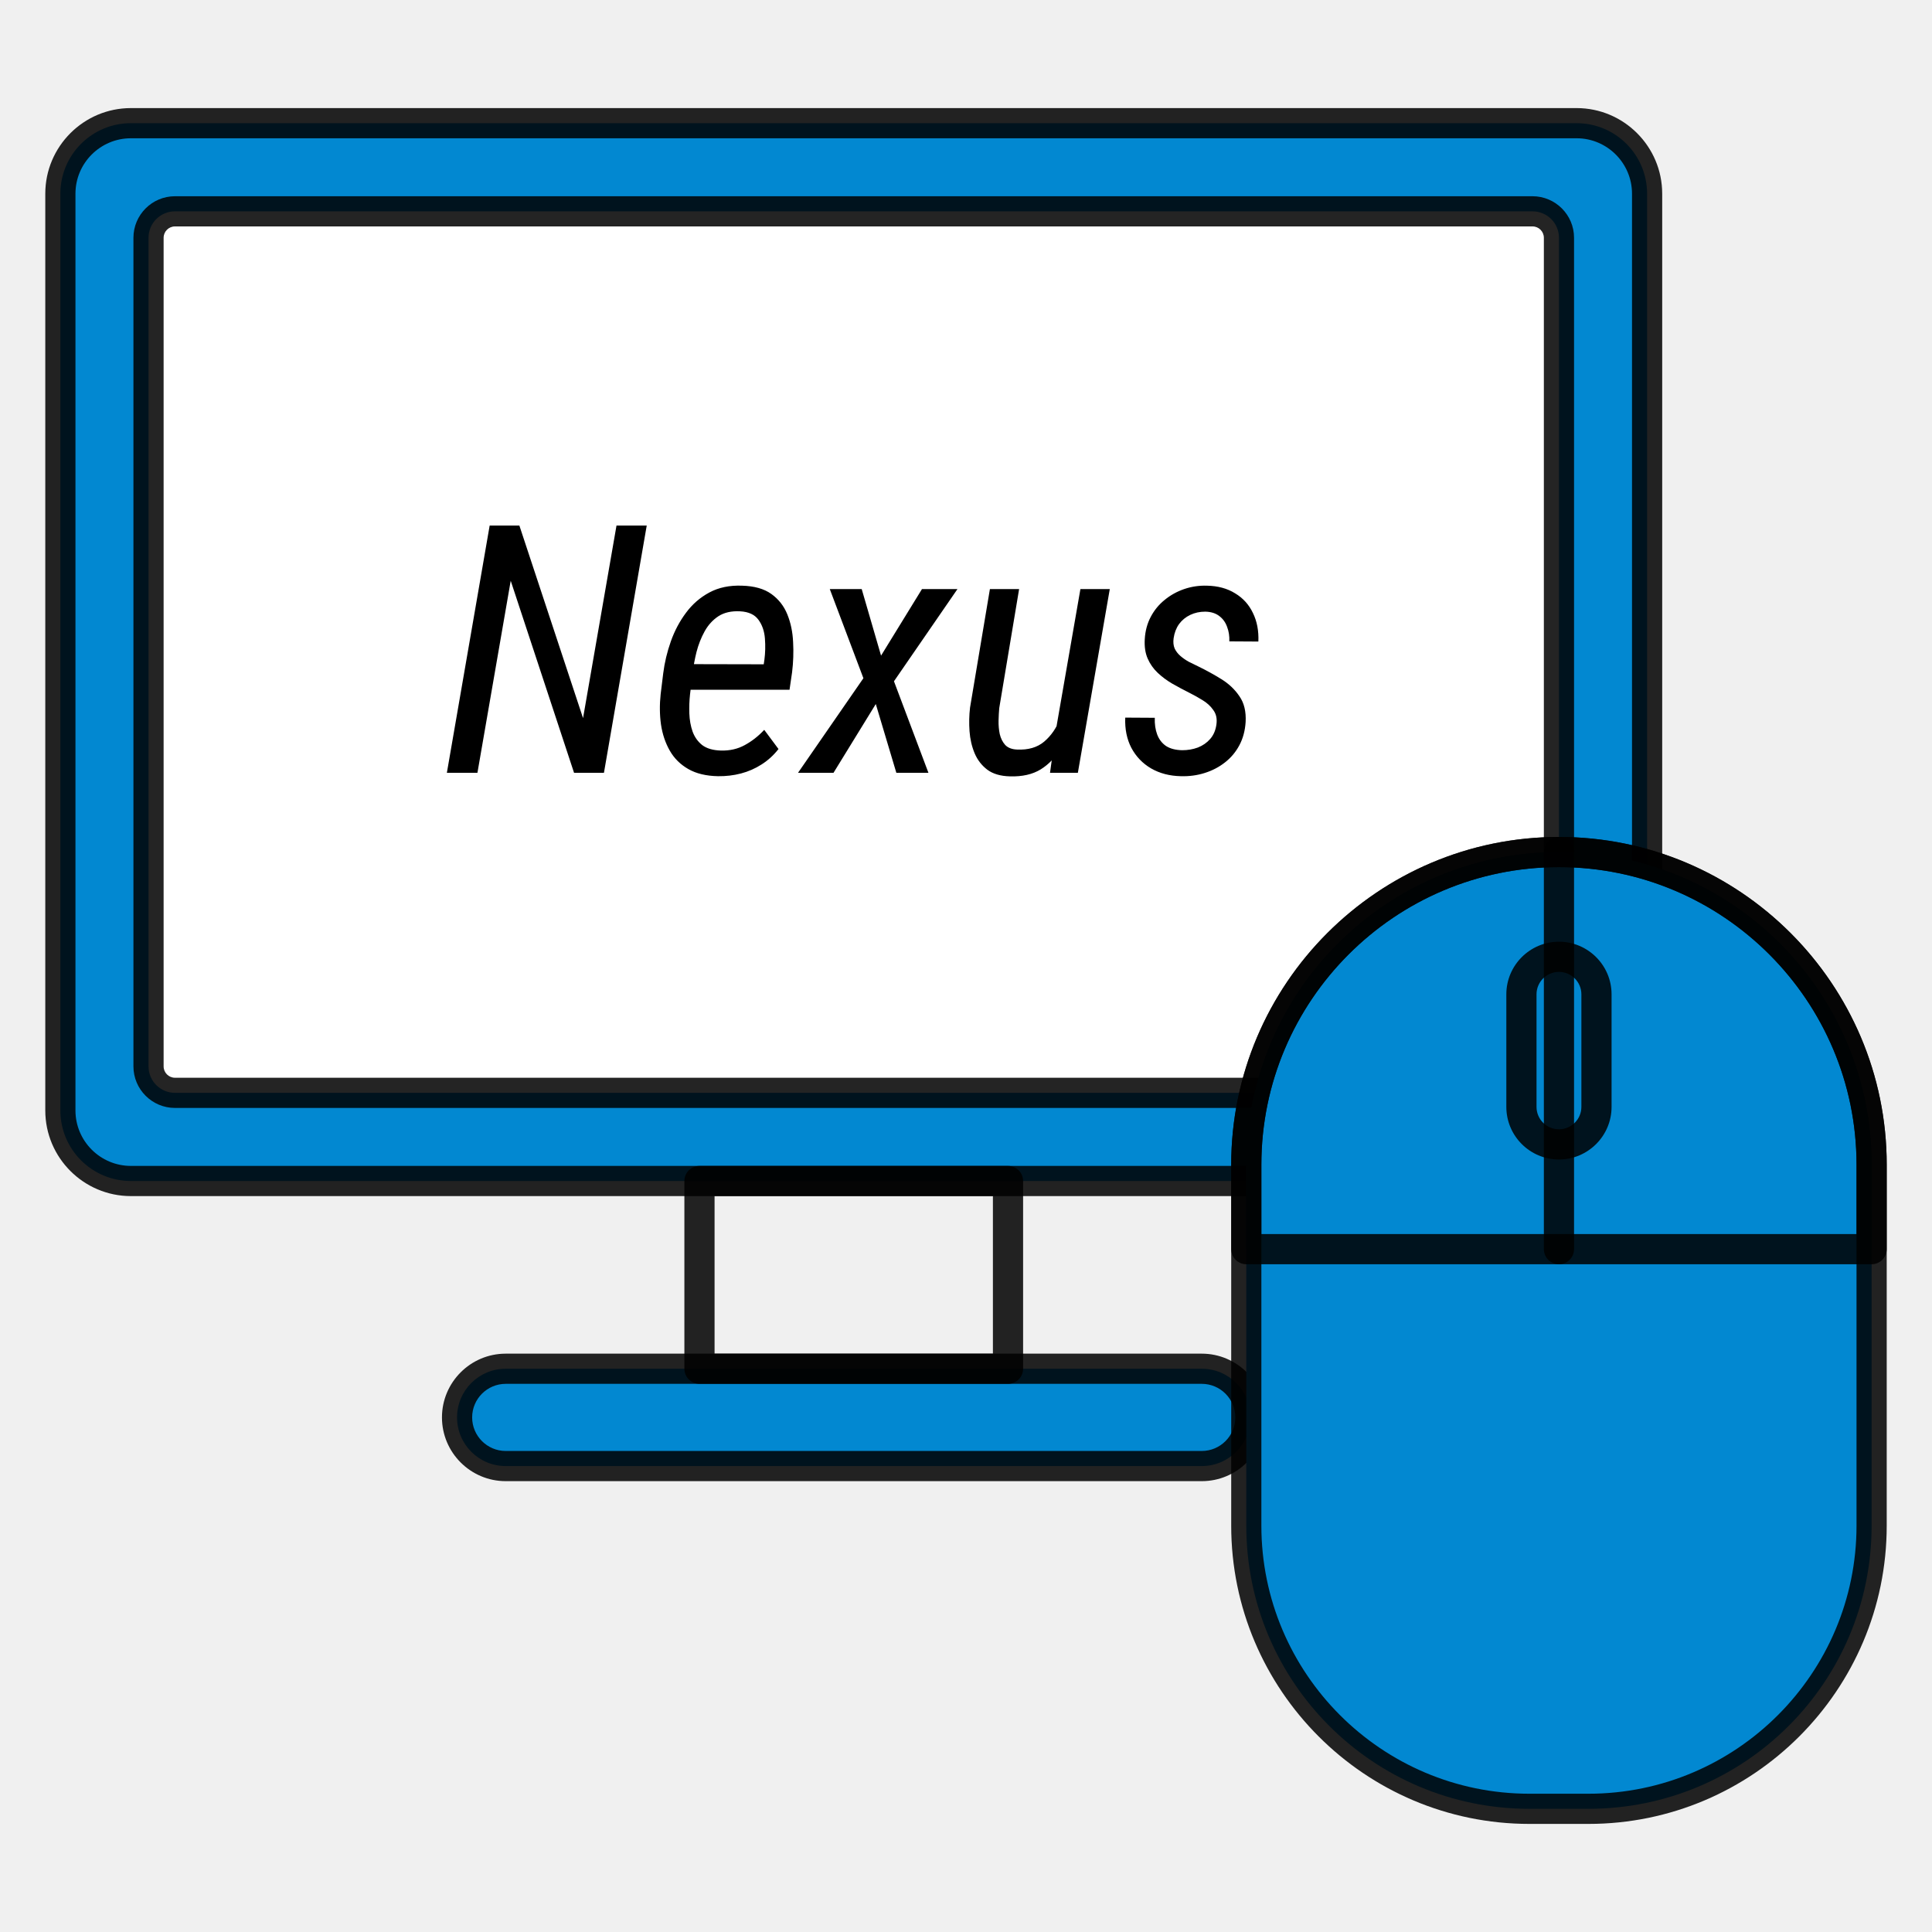
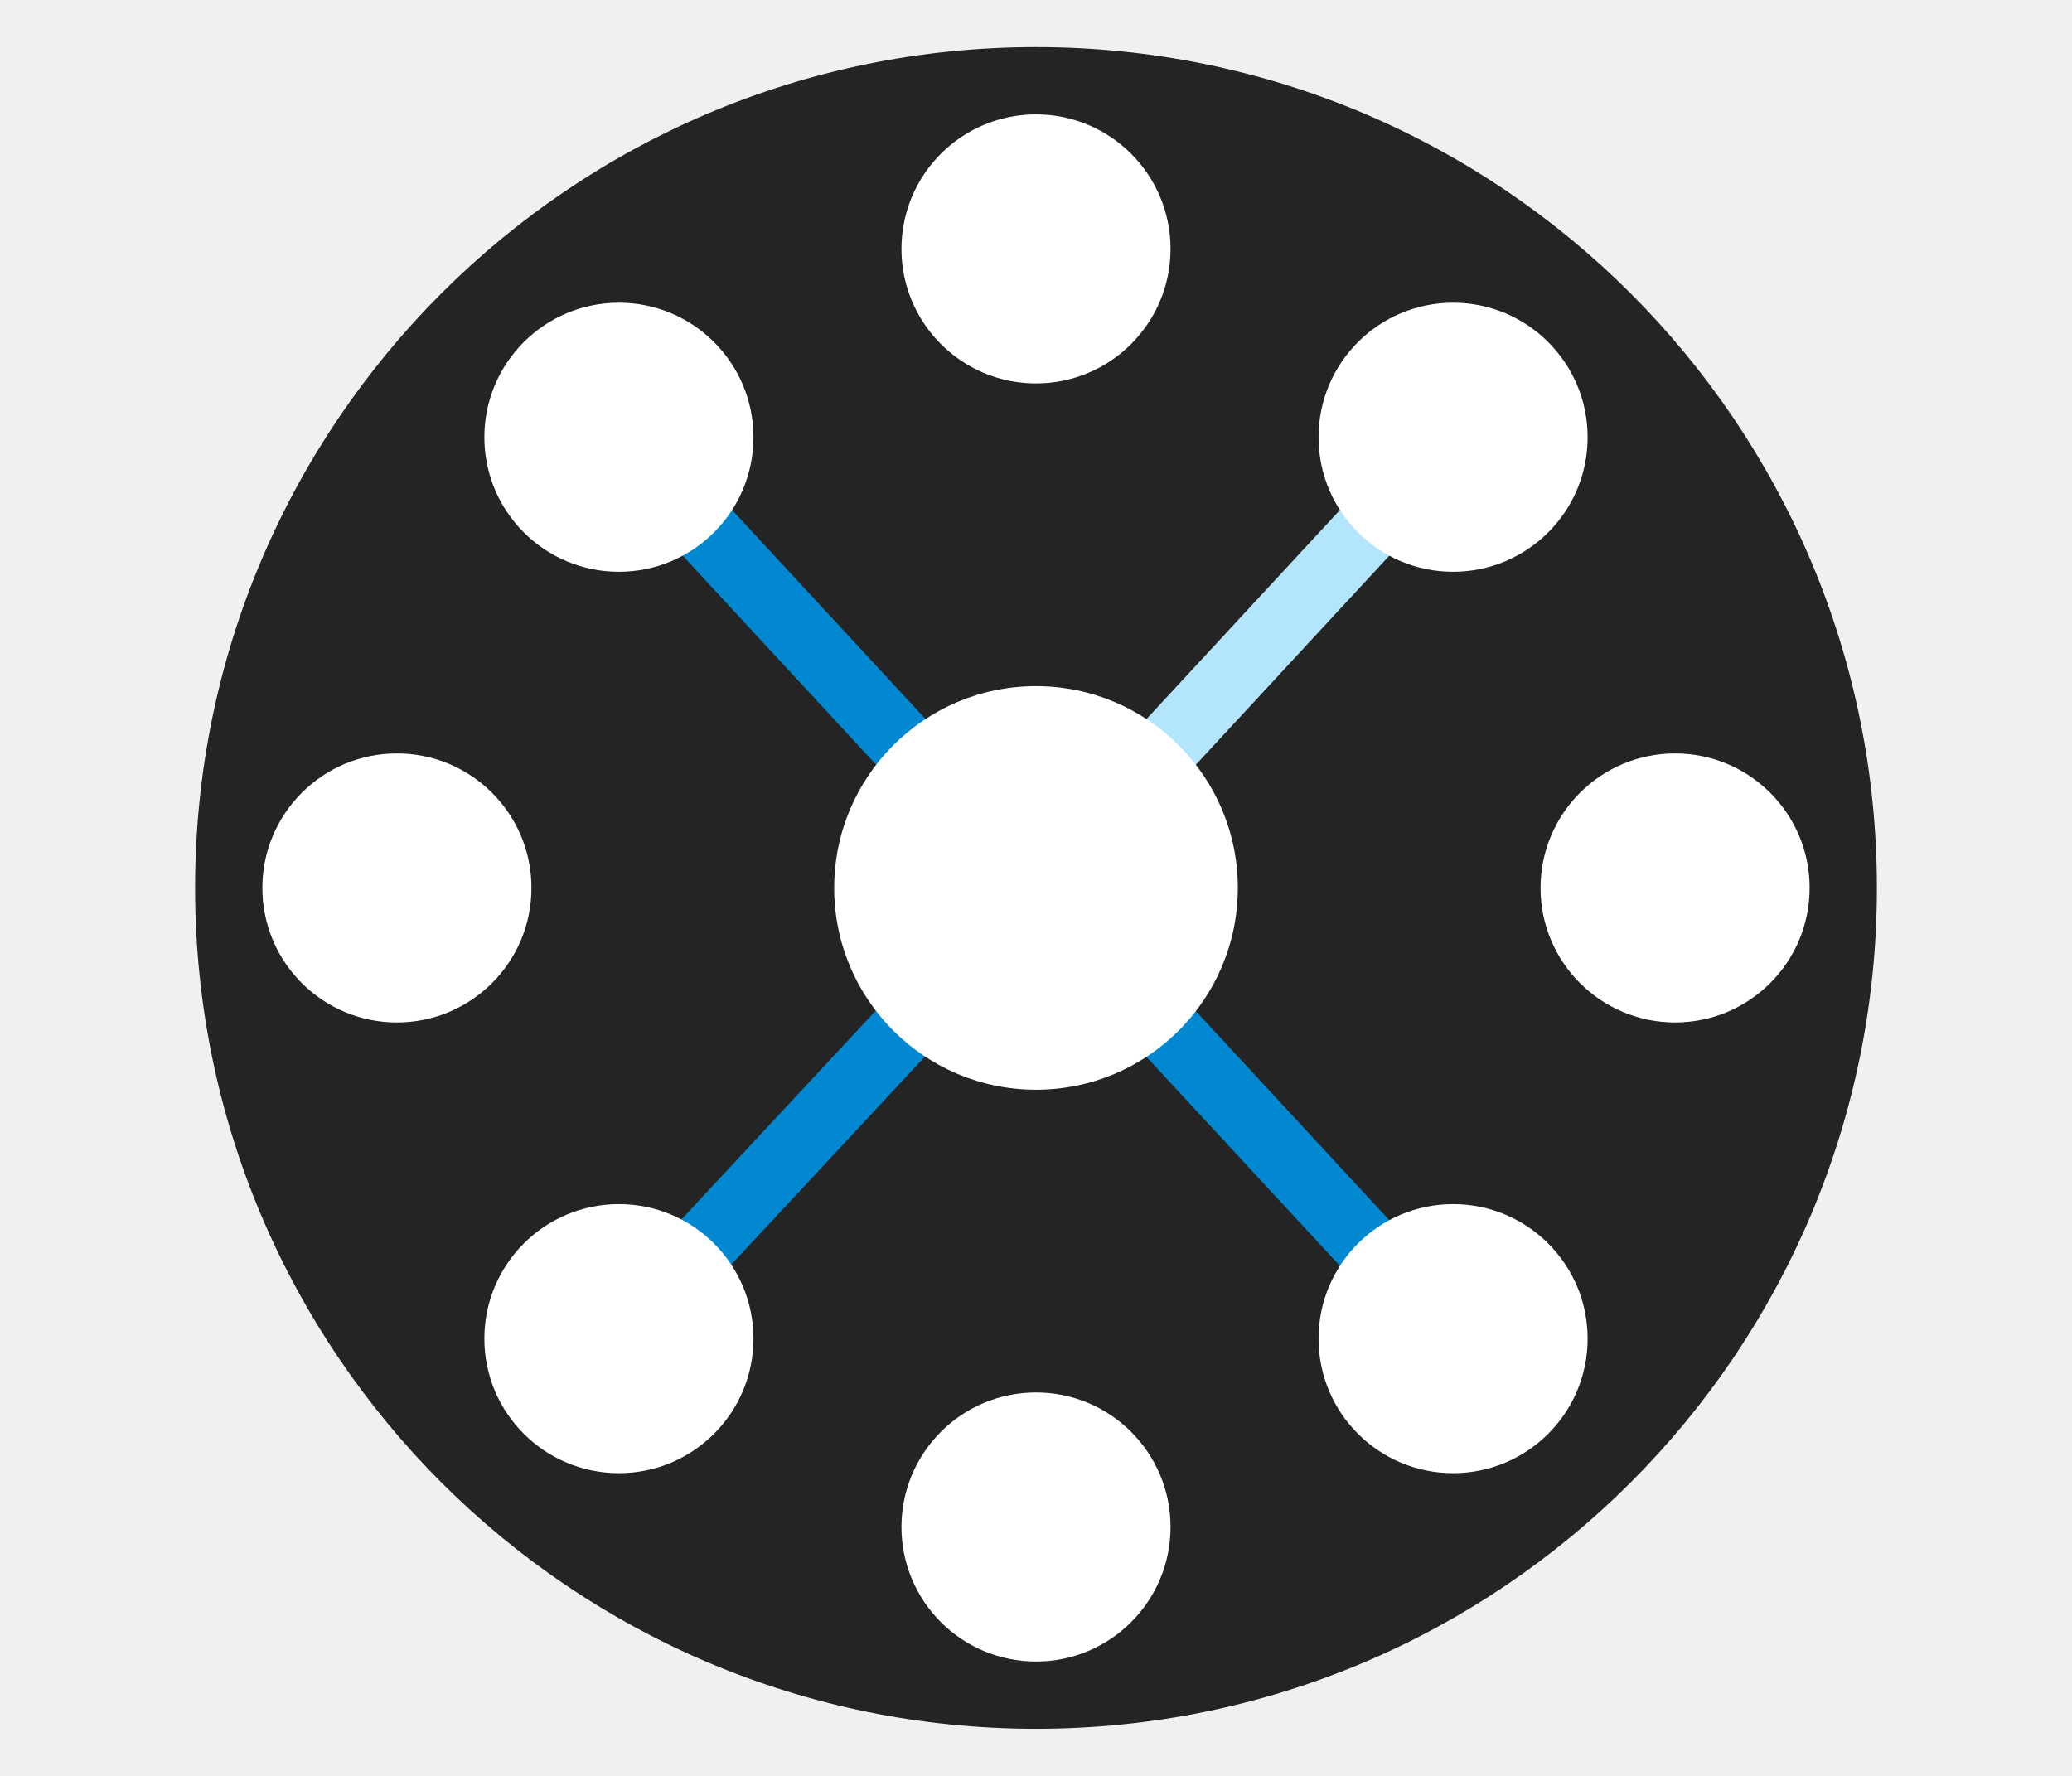
- <svg xmlns="http://www.w3.org/2000/svg" width="200" height="200" viewBox="0 0 200 200" fill="none">
-   <path d="M124.406 151.766H52.352C49.569 151.766 47.314 149.511 47.314 146.729C47.314 143.947 49.569 141.691 52.352 141.691H124.406C127.188 141.691 129.444 143.947 129.444 146.729C129.444 149.511 127.188 151.766 124.406 151.766Z" fill="#0288D1" />
-   <path d="M163.208 122.257H13.55C9.518 122.257 6.25 118.988 6.25 114.957V20.052C6.25 16.02 9.519 12.752 13.55 12.752H163.207C167.239 12.752 170.507 16.02 170.507 20.052V114.956C170.508 118.988 167.24 122.257 163.208 122.257Z" fill="#0288D1" />
-   <path d="M15.376 110.394V24.614C15.376 23.102 16.602 21.877 18.113 21.877H158.645C160.157 21.877 161.383 23.102 161.383 24.614V110.393C161.383 111.905 160.157 113.13 158.645 113.13H18.113C16.601 113.131 15.376 111.905 15.376 110.394Z" fill="white" />
-   <path d="M124.406 153.329H52.352C48.712 153.329 45.752 150.368 45.752 146.73C45.752 143.091 48.712 140.13 52.352 140.13H124.406C128.045 140.13 131.005 143.091 131.005 146.73C131.005 150.368 128.045 153.329 124.406 153.329ZM52.352 143.255C50.435 143.255 48.877 144.813 48.877 146.73C48.877 148.645 50.435 150.204 52.352 150.204H124.406C126.322 150.204 127.88 148.645 127.88 146.73C127.88 144.813 126.322 143.255 124.406 143.255H52.352Z" fill="black" fill-opacity="0.859" />
-   <path d="M163.207 123.819H13.55C8.663 123.819 4.688 119.843 4.688 114.956V20.052C4.688 15.165 8.663 11.189 13.55 11.189H163.207C168.095 11.189 172.07 15.165 172.07 20.052V114.956C172.07 119.843 168.095 123.819 163.207 123.819ZM13.55 14.314C10.386 14.314 7.812 16.887 7.812 20.052V114.956C7.812 118.12 10.386 120.694 13.55 120.694H163.207C166.371 120.694 168.945 118.12 168.945 114.956V20.052C168.945 16.887 166.371 14.314 163.207 14.314H13.55Z" fill="black" fill-opacity="0.859" />
-   <path d="M104.348 143.255H72.409C71.547 143.255 70.847 142.555 70.847 141.692V122.257C70.847 121.395 71.547 120.695 72.409 120.695H104.348C105.211 120.695 105.911 121.395 105.911 122.257V141.692C105.911 142.555 105.212 143.255 104.348 143.255ZM73.972 140.13H102.786V123.82H73.972V140.13Z" fill="black" fill-opacity="0.859" />
-   <path d="M158.645 114.694H18.113C15.742 114.694 13.813 112.765 13.813 110.394V24.614C13.813 22.243 15.742 20.314 18.113 20.314H158.645C161.016 20.314 162.945 22.243 162.945 24.614V110.393C162.945 112.765 161.016 114.694 158.645 114.694ZM18.113 23.439C17.466 23.439 16.938 23.966 16.938 24.614V110.393C16.938 111.041 17.466 111.568 18.113 111.568H158.645C159.293 111.568 159.82 111.041 159.82 110.393V24.614C159.82 23.966 159.293 23.439 158.645 23.439H18.113Z" fill="black" fill-opacity="0.859" />
-   <path d="M164.436 187.248H158.329C142.139 187.248 129.015 174.124 129.015 157.934V120.571C129.015 102.695 143.506 88.204 161.382 88.204C179.258 88.204 193.749 102.695 193.749 120.571V157.934C193.75 174.124 180.626 187.248 164.436 187.248Z" fill="#0288D1" />
-   <path d="M129.015 120.572V129.311H193.75V120.572C193.75 102.696 179.259 88.205 161.383 88.205C143.506 88.204 129.015 102.695 129.015 120.572Z" fill="#0288D1" />
-   <path d="M164.437 188.811H158.33C141.305 188.811 127.454 174.96 127.454 157.934V120.571C127.454 101.862 142.674 86.641 161.384 86.641C180.093 86.641 195.312 101.863 195.312 120.572V157.935C195.312 174.96 181.462 188.811 164.437 188.811ZM161.382 89.766C144.397 89.766 130.577 103.585 130.577 120.571V157.934C130.577 173.237 143.027 185.686 158.328 185.686H164.435C179.737 185.686 192.186 173.237 192.186 157.934V120.571C192.187 103.586 178.369 89.766 161.382 89.766Z" fill="black" fill-opacity="0.859" />
-   <path d="M193.75 130.873H129.016C128.153 130.873 127.453 130.173 127.453 129.311V120.571C127.453 101.862 142.673 86.641 161.383 86.641C180.092 86.641 195.313 101.863 195.313 120.572V129.312C195.313 130.174 194.613 130.873 193.75 130.873ZM130.578 127.748H192.188V120.571C192.188 103.585 178.369 89.766 161.382 89.766C144.397 89.766 130.577 103.585 130.577 120.571L130.578 127.748Z" fill="black" fill-opacity="0.859" />
-   <path d="M161.382 130.873C160.52 130.873 159.82 130.173 159.82 129.311V88.204C159.82 87.341 160.52 86.641 161.382 86.641C162.245 86.641 162.945 87.341 162.945 88.204V129.311C162.945 130.174 162.245 130.873 161.382 130.873Z" fill="black" fill-opacity="0.859" />
-   <path d="M161.382 120.03C158.379 120.03 155.935 117.588 155.935 114.584V102.931C155.935 99.928 158.379 97.485 161.382 97.485C164.385 97.485 166.829 99.928 166.829 102.931V114.584C166.829 117.587 164.385 120.03 161.382 120.03ZM161.382 100.61C160.102 100.61 159.06 101.652 159.06 102.931V114.584C159.06 115.864 160.102 116.905 161.382 116.905C162.662 116.905 163.704 115.864 163.704 114.584V102.931C163.704 101.652 162.662 100.61 161.382 100.61Z" fill="black" fill-opacity="0.859" />
-   <path d="M66.949 54.406L62.52 80H59.426L52.869 60.119L49.424 80H46.26L50.69 54.406H53.766L60.357 74.34L63.82 54.406H66.949ZM74.332 80.352C73.102 80.328 72.076 80.082 71.256 79.613C70.436 79.144 69.797 78.512 69.34 77.715C68.883 76.918 68.578 76.016 68.426 75.008C68.285 74 68.273 72.951 68.391 71.861L68.654 69.717C68.795 68.592 69.059 67.484 69.445 66.394C69.832 65.305 70.353 64.32 71.01 63.441C71.666 62.551 72.475 61.848 73.436 61.332C74.397 60.816 75.522 60.582 76.811 60.629C78.088 60.664 79.102 60.951 79.852 61.49C80.602 62.029 81.152 62.732 81.504 63.6C81.856 64.467 82.055 65.422 82.102 66.465C82.16 67.508 82.125 68.551 81.996 69.594L81.732 71.404H70.184L70.658 68.75L79.061 68.768L79.131 68.293C79.225 67.578 79.242 66.846 79.184 66.096C79.125 65.334 78.902 64.689 78.516 64.162C78.129 63.623 77.496 63.33 76.617 63.283C75.715 63.236 74.965 63.406 74.367 63.793C73.781 64.18 73.307 64.701 72.943 65.357C72.58 66.014 72.299 66.728 72.1 67.502C71.912 68.264 71.777 69.002 71.695 69.717L71.432 71.879C71.361 72.523 71.338 73.186 71.361 73.865C71.385 74.533 71.496 75.154 71.695 75.728C71.906 76.303 72.24 76.772 72.697 77.135C73.166 77.486 73.811 77.674 74.631 77.697C75.545 77.721 76.365 77.533 77.092 77.135C77.83 76.736 78.504 76.209 79.113 75.553L80.59 77.539C80.086 78.184 79.5 78.717 78.832 79.139C78.176 79.561 77.467 79.871 76.705 80.07C75.943 80.269 75.152 80.363 74.332 80.352ZM89.203 60.98L91.207 67.871L95.443 60.98H99.117L92.543 70.525L96.111 80H92.789L90.662 72.881L86.285 80H82.611L89.379 70.209L85.898 60.98H89.203ZM109.33 75.43L111.844 60.98H114.885L111.58 80H108.697L109.33 75.43ZM110.473 71.527L111.527 71.492C111.398 72.523 111.199 73.572 110.93 74.639C110.66 75.693 110.268 76.66 109.752 77.539C109.248 78.418 108.574 79.121 107.73 79.648C106.887 80.164 105.832 80.404 104.566 80.369C103.582 80.346 102.797 80.117 102.211 79.684C101.625 79.238 101.186 78.67 100.893 77.978C100.6 77.275 100.424 76.514 100.365 75.693C100.307 74.861 100.324 74.047 100.418 73.25L102.475 60.98H105.498L103.441 73.303C103.406 73.678 103.383 74.106 103.371 74.586C103.359 75.066 103.4 75.535 103.494 75.992C103.6 76.438 103.787 76.812 104.057 77.117C104.338 77.41 104.742 77.568 105.27 77.592C106.441 77.65 107.385 77.375 108.1 76.766C108.814 76.156 109.354 75.377 109.717 74.428C110.092 73.467 110.344 72.5 110.473 71.527ZM125.924 74.99C126.006 74.404 125.9 73.912 125.607 73.514C125.326 73.103 124.951 72.758 124.482 72.477C124.025 72.195 123.574 71.943 123.129 71.721C122.52 71.416 121.928 71.1 121.354 70.772C120.791 70.443 120.287 70.068 119.842 69.647C119.396 69.225 119.051 68.732 118.805 68.17C118.559 67.607 118.459 66.939 118.506 66.166C118.553 65.322 118.758 64.555 119.121 63.863C119.484 63.172 119.965 62.586 120.562 62.105C121.16 61.613 121.834 61.238 122.584 60.98C123.334 60.723 124.119 60.605 124.939 60.629C126.076 60.652 127.049 60.916 127.857 61.42C128.678 61.912 129.293 62.592 129.703 63.459C130.125 64.314 130.312 65.299 130.266 66.412L127.26 66.394C127.283 65.856 127.207 65.357 127.031 64.9C126.867 64.432 126.598 64.057 126.223 63.775C125.848 63.482 125.361 63.33 124.764 63.318C124.201 63.318 123.686 63.43 123.217 63.652C122.748 63.875 122.361 64.191 122.057 64.602C121.764 65.012 121.576 65.498 121.494 66.061C121.436 66.471 121.471 66.828 121.6 67.133C121.74 67.426 121.939 67.684 122.197 67.906C122.455 68.129 122.742 68.328 123.059 68.504C123.387 68.668 123.709 68.826 124.025 68.978C124.869 69.389 125.678 69.834 126.451 70.314C127.225 70.795 127.846 71.387 128.314 72.09C128.795 72.781 129.006 73.666 128.947 74.744C128.889 75.647 128.672 76.449 128.297 77.152C127.922 77.856 127.424 78.447 126.803 78.928C126.193 79.408 125.496 79.772 124.711 80.018C123.938 80.264 123.117 80.375 122.25 80.352C121.078 80.328 120.047 80.059 119.156 79.543C118.277 79.027 117.598 78.318 117.117 77.416C116.648 76.514 116.438 75.471 116.484 74.287L119.543 74.305C119.52 74.949 119.602 75.523 119.789 76.027C119.977 76.531 120.281 76.93 120.703 77.223C121.137 77.504 121.699 77.65 122.391 77.662C122.965 77.662 123.504 77.568 124.008 77.381C124.512 77.182 124.934 76.889 125.273 76.502C125.625 76.103 125.842 75.6 125.924 74.99Z" fill="black" />
+ <svg xmlns="http://www.w3.org/2000/svg" width="308" height="264" viewBox="0 0 308 264" fill="none">
+   <circle cx="154" cy="132" r="125" fill="black" fill-opacity="0.85" />
+   <circle cx="249" cy="132" r="20" fill="white" />
+   <circle cx="59" cy="132" r="20" fill="white" />
+   <circle cx="154" cy="37" r="20" fill="white" />
+   <circle cx="154" cy="227" r="20" fill="white" />
+   <path d="M154 132L216 199" stroke="#0288D1" stroke-width="10" />
+   <path d="M154 132L92 198.593" stroke="#0288D1" stroke-width="10" />
+   <path d="M154 132L92 65" stroke="#0288D1" stroke-width="10" />
+   <path d="M154 132L216 65" stroke="#B3E5FC" stroke-width="10" />
+   <circle cx="154" cy="132" r="30" fill="white" />
+   <circle cx="216" cy="199" r="20" fill="white" />
+   <circle cx="92" cy="199" r="20" fill="white" />
+   <circle cx="92" cy="65" r="20" fill="white" />
+   <circle cx="216" cy="65" r="20" fill="white" />
</svg>
